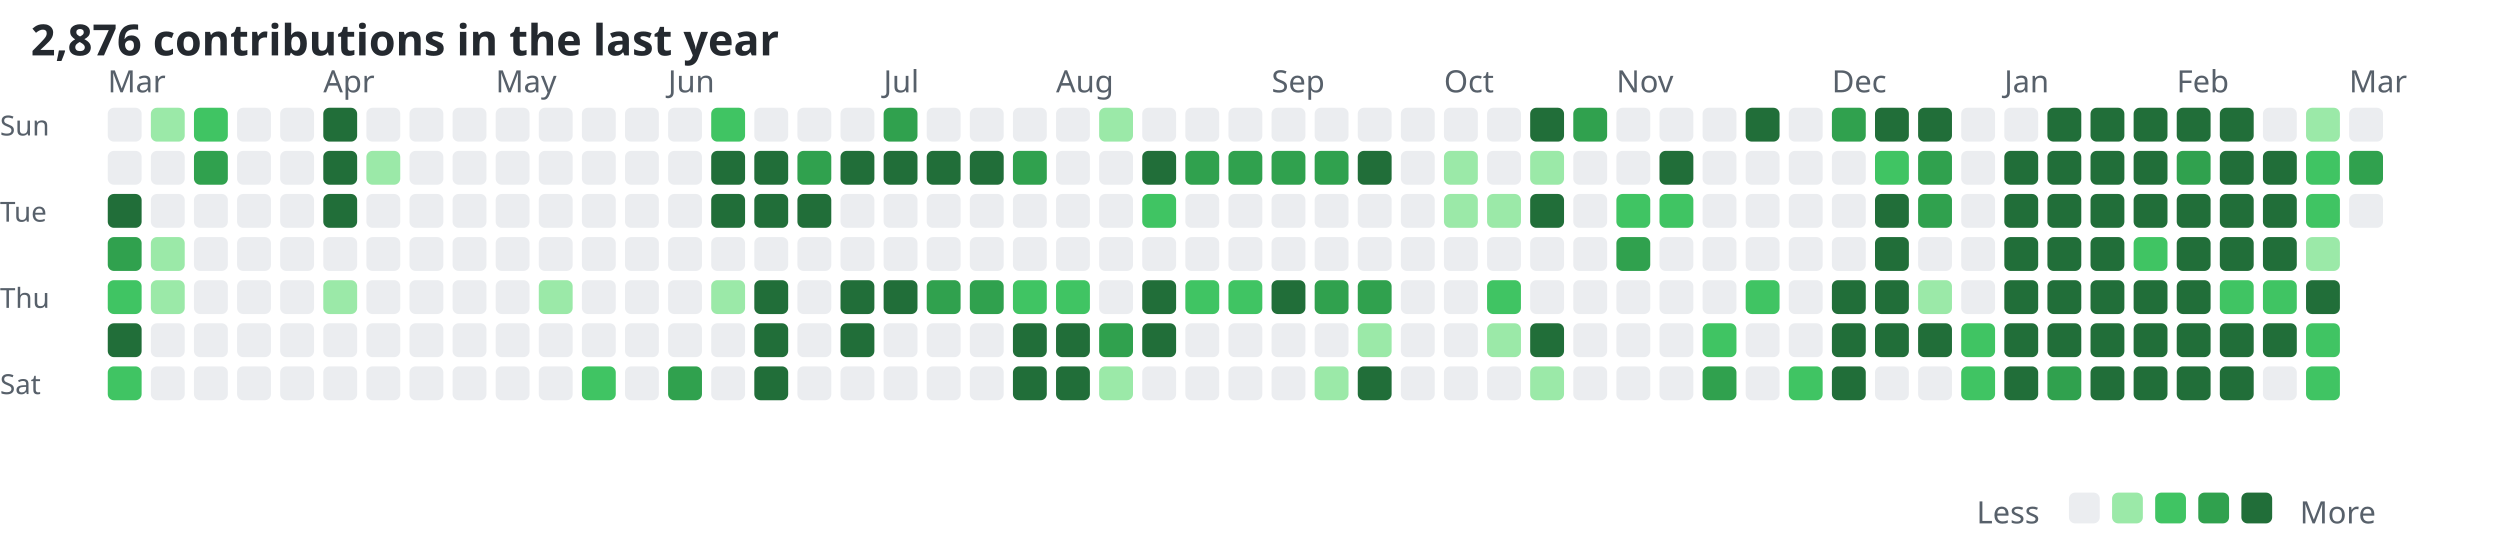
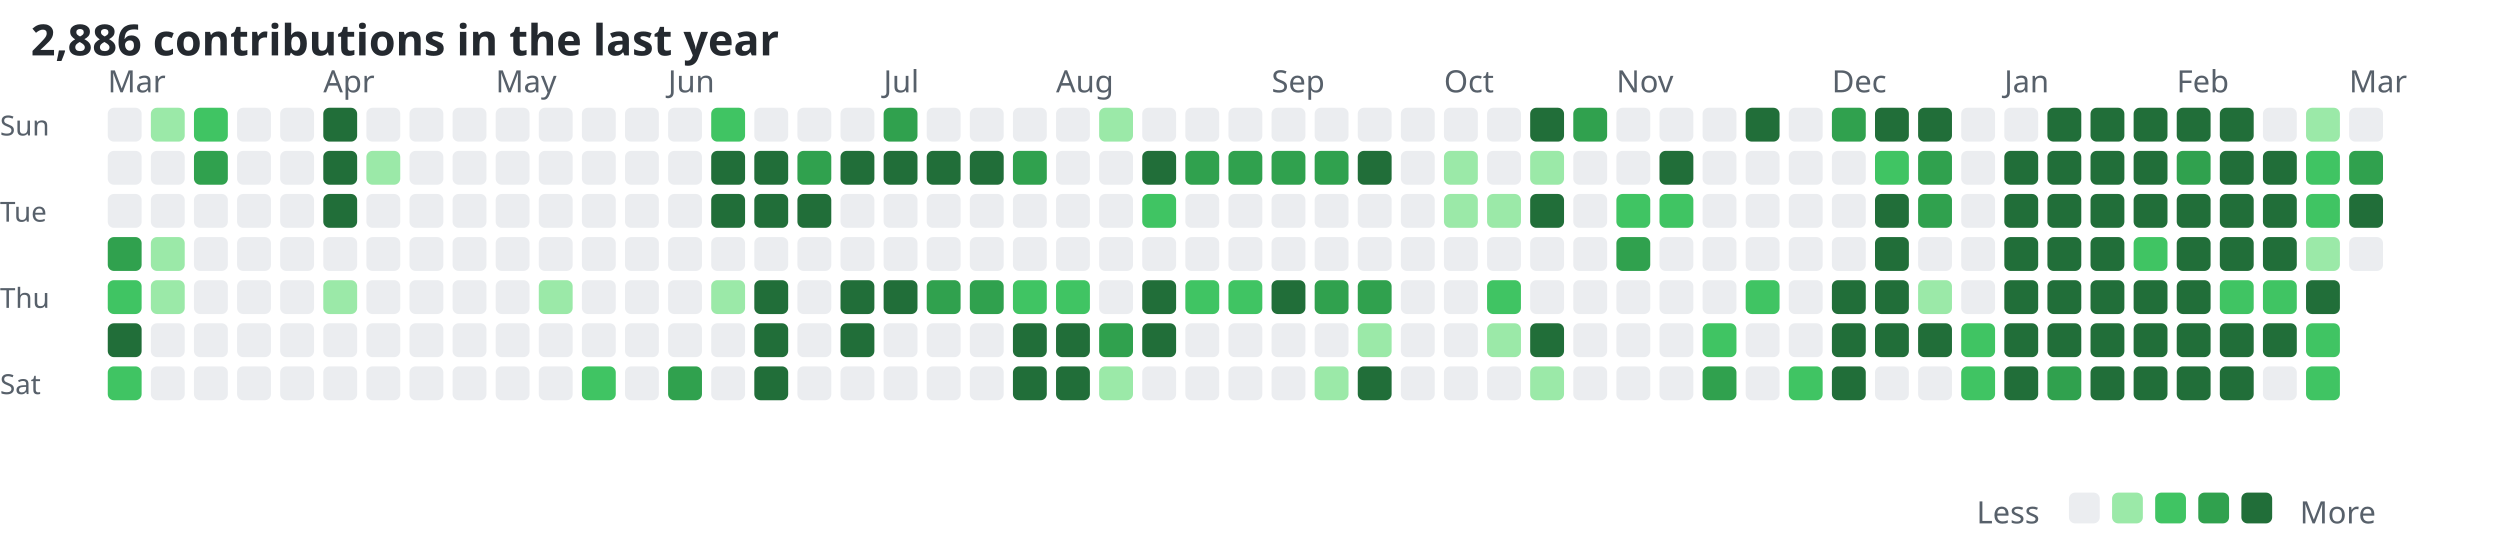
<svg xmlns="http://www.w3.org/2000/svg" width="812" height="178" viewBox="0 0 812 178">
  <style>
    .title { font: 600 14px 'Segoe UI', sans-serif; fill: #24292f; }
    .month { font: 400 10px 'Segoe UI', sans-serif; fill: #57606a; }
    .legend { font: 400 10px 'Segoe UI', sans-serif; fill: #57606a; }
    .day { font: 400 9px 'Segoe UI', sans-serif; fill: #57606a; }
  </style>
-   <text x="10" y="18" class="title">2,876 contributions in the last year</text>
+   <text x="10" y="18" class="title">2,886 contributions in the last year</text>
  <text x="35" y="30" class="month">Mar</text>
  <text x="105" y="30" class="month">Apr</text>
  <text x="161" y="30" class="month">May</text>
  <text x="217" y="30" class="month">Jun</text>
  <text x="287" y="30" class="month">Jul</text>
  <text x="343" y="30" class="month">Aug</text>
  <text x="413" y="30" class="month">Sep</text>
  <text x="469" y="30" class="month">Oct</text>
  <text x="525" y="30" class="month">Nov</text>
  <text x="595" y="30" class="month">Dec</text>
  <text x="651" y="30" class="month">Jan</text>
  <text x="707" y="30" class="month">Feb</text>
  <text x="763" y="30" class="month">Mar</text>
  <text x="0" y="44" class="day">Sun</text>
  <text x="0" y="72" class="day">Tue</text>
  <text x="0" y="100" class="day">Thu</text>
  <text x="0" y="128" class="day">Sat</text>
  <rect x="35" y="35" width="11" height="11" rx="2" ry="2" fill="#ebedf0" />
  <rect x="35" y="49" width="11" height="11" rx="2" ry="2" fill="#ebedf0" />
-   <rect x="35" y="63" width="11" height="11" rx="2" ry="2" fill="#216e39" />
+   <rect x="35" y="63" width="11" height="11" rx="2" ry="2" fill="#ebedf0" />
  <rect x="35" y="77" width="11" height="11" rx="2" ry="2" fill="#30a14e" />
  <rect x="35" y="91" width="11" height="11" rx="2" ry="2" fill="#40c463" />
  <rect x="35" y="105" width="11" height="11" rx="2" ry="2" fill="#216e39" />
  <rect x="35" y="119" width="11" height="11" rx="2" ry="2" fill="#40c463" />
  <rect x="49" y="35" width="11" height="11" rx="2" ry="2" fill="#9be9a8" />
  <rect x="49" y="49" width="11" height="11" rx="2" ry="2" fill="#ebedf0" />
  <rect x="49" y="63" width="11" height="11" rx="2" ry="2" fill="#ebedf0" />
  <rect x="49" y="77" width="11" height="11" rx="2" ry="2" fill="#9be9a8" />
  <rect x="49" y="91" width="11" height="11" rx="2" ry="2" fill="#9be9a8" />
  <rect x="49" y="105" width="11" height="11" rx="2" ry="2" fill="#ebedf0" />
  <rect x="49" y="119" width="11" height="11" rx="2" ry="2" fill="#ebedf0" />
  <rect x="63" y="35" width="11" height="11" rx="2" ry="2" fill="#40c463" />
  <rect x="63" y="49" width="11" height="11" rx="2" ry="2" fill="#30a14e" />
  <rect x="63" y="63" width="11" height="11" rx="2" ry="2" fill="#ebedf0" />
  <rect x="63" y="77" width="11" height="11" rx="2" ry="2" fill="#ebedf0" />
  <rect x="63" y="91" width="11" height="11" rx="2" ry="2" fill="#ebedf0" />
  <rect x="63" y="105" width="11" height="11" rx="2" ry="2" fill="#ebedf0" />
  <rect x="63" y="119" width="11" height="11" rx="2" ry="2" fill="#ebedf0" />
  <rect x="77" y="35" width="11" height="11" rx="2" ry="2" fill="#ebedf0" />
  <rect x="77" y="49" width="11" height="11" rx="2" ry="2" fill="#ebedf0" />
  <rect x="77" y="63" width="11" height="11" rx="2" ry="2" fill="#ebedf0" />
  <rect x="77" y="77" width="11" height="11" rx="2" ry="2" fill="#ebedf0" />
  <rect x="77" y="91" width="11" height="11" rx="2" ry="2" fill="#ebedf0" />
  <rect x="77" y="105" width="11" height="11" rx="2" ry="2" fill="#ebedf0" />
  <rect x="77" y="119" width="11" height="11" rx="2" ry="2" fill="#ebedf0" />
  <rect x="91" y="35" width="11" height="11" rx="2" ry="2" fill="#ebedf0" />
  <rect x="91" y="49" width="11" height="11" rx="2" ry="2" fill="#ebedf0" />
  <rect x="91" y="63" width="11" height="11" rx="2" ry="2" fill="#ebedf0" />
  <rect x="91" y="77" width="11" height="11" rx="2" ry="2" fill="#ebedf0" />
  <rect x="91" y="91" width="11" height="11" rx="2" ry="2" fill="#ebedf0" />
  <rect x="91" y="105" width="11" height="11" rx="2" ry="2" fill="#ebedf0" />
  <rect x="91" y="119" width="11" height="11" rx="2" ry="2" fill="#ebedf0" />
  <rect x="105" y="35" width="11" height="11" rx="2" ry="2" fill="#216e39" />
  <rect x="105" y="49" width="11" height="11" rx="2" ry="2" fill="#216e39" />
  <rect x="105" y="63" width="11" height="11" rx="2" ry="2" fill="#216e39" />
  <rect x="105" y="77" width="11" height="11" rx="2" ry="2" fill="#ebedf0" />
  <rect x="105" y="91" width="11" height="11" rx="2" ry="2" fill="#9be9a8" />
  <rect x="105" y="105" width="11" height="11" rx="2" ry="2" fill="#ebedf0" />
  <rect x="105" y="119" width="11" height="11" rx="2" ry="2" fill="#ebedf0" />
  <rect x="119" y="35" width="11" height="11" rx="2" ry="2" fill="#ebedf0" />
  <rect x="119" y="49" width="11" height="11" rx="2" ry="2" fill="#9be9a8" />
  <rect x="119" y="63" width="11" height="11" rx="2" ry="2" fill="#ebedf0" />
  <rect x="119" y="77" width="11" height="11" rx="2" ry="2" fill="#ebedf0" />
  <rect x="119" y="91" width="11" height="11" rx="2" ry="2" fill="#ebedf0" />
  <rect x="119" y="105" width="11" height="11" rx="2" ry="2" fill="#ebedf0" />
  <rect x="119" y="119" width="11" height="11" rx="2" ry="2" fill="#ebedf0" />
  <rect x="133" y="35" width="11" height="11" rx="2" ry="2" fill="#ebedf0" />
  <rect x="133" y="49" width="11" height="11" rx="2" ry="2" fill="#ebedf0" />
  <rect x="133" y="63" width="11" height="11" rx="2" ry="2" fill="#ebedf0" />
  <rect x="133" y="77" width="11" height="11" rx="2" ry="2" fill="#ebedf0" />
  <rect x="133" y="91" width="11" height="11" rx="2" ry="2" fill="#ebedf0" />
  <rect x="133" y="105" width="11" height="11" rx="2" ry="2" fill="#ebedf0" />
  <rect x="133" y="119" width="11" height="11" rx="2" ry="2" fill="#ebedf0" />
  <rect x="147" y="35" width="11" height="11" rx="2" ry="2" fill="#ebedf0" />
  <rect x="147" y="49" width="11" height="11" rx="2" ry="2" fill="#ebedf0" />
  <rect x="147" y="63" width="11" height="11" rx="2" ry="2" fill="#ebedf0" />
  <rect x="147" y="77" width="11" height="11" rx="2" ry="2" fill="#ebedf0" />
  <rect x="147" y="91" width="11" height="11" rx="2" ry="2" fill="#ebedf0" />
  <rect x="147" y="105" width="11" height="11" rx="2" ry="2" fill="#ebedf0" />
  <rect x="147" y="119" width="11" height="11" rx="2" ry="2" fill="#ebedf0" />
  <rect x="161" y="35" width="11" height="11" rx="2" ry="2" fill="#ebedf0" />
  <rect x="161" y="49" width="11" height="11" rx="2" ry="2" fill="#ebedf0" />
  <rect x="161" y="63" width="11" height="11" rx="2" ry="2" fill="#ebedf0" />
  <rect x="161" y="77" width="11" height="11" rx="2" ry="2" fill="#ebedf0" />
  <rect x="161" y="91" width="11" height="11" rx="2" ry="2" fill="#ebedf0" />
  <rect x="161" y="105" width="11" height="11" rx="2" ry="2" fill="#ebedf0" />
  <rect x="161" y="119" width="11" height="11" rx="2" ry="2" fill="#ebedf0" />
  <rect x="175" y="35" width="11" height="11" rx="2" ry="2" fill="#ebedf0" />
  <rect x="175" y="49" width="11" height="11" rx="2" ry="2" fill="#ebedf0" />
  <rect x="175" y="63" width="11" height="11" rx="2" ry="2" fill="#ebedf0" />
  <rect x="175" y="77" width="11" height="11" rx="2" ry="2" fill="#ebedf0" />
  <rect x="175" y="91" width="11" height="11" rx="2" ry="2" fill="#9be9a8" />
  <rect x="175" y="105" width="11" height="11" rx="2" ry="2" fill="#ebedf0" />
  <rect x="175" y="119" width="11" height="11" rx="2" ry="2" fill="#ebedf0" />
  <rect x="189" y="35" width="11" height="11" rx="2" ry="2" fill="#ebedf0" />
  <rect x="189" y="49" width="11" height="11" rx="2" ry="2" fill="#ebedf0" />
  <rect x="189" y="63" width="11" height="11" rx="2" ry="2" fill="#ebedf0" />
  <rect x="189" y="77" width="11" height="11" rx="2" ry="2" fill="#ebedf0" />
  <rect x="189" y="91" width="11" height="11" rx="2" ry="2" fill="#ebedf0" />
  <rect x="189" y="105" width="11" height="11" rx="2" ry="2" fill="#ebedf0" />
  <rect x="189" y="119" width="11" height="11" rx="2" ry="2" fill="#40c463" />
  <rect x="203" y="35" width="11" height="11" rx="2" ry="2" fill="#ebedf0" />
  <rect x="203" y="49" width="11" height="11" rx="2" ry="2" fill="#ebedf0" />
  <rect x="203" y="63" width="11" height="11" rx="2" ry="2" fill="#ebedf0" />
  <rect x="203" y="77" width="11" height="11" rx="2" ry="2" fill="#ebedf0" />
  <rect x="203" y="91" width="11" height="11" rx="2" ry="2" fill="#ebedf0" />
  <rect x="203" y="105" width="11" height="11" rx="2" ry="2" fill="#ebedf0" />
  <rect x="203" y="119" width="11" height="11" rx="2" ry="2" fill="#ebedf0" />
  <rect x="217" y="35" width="11" height="11" rx="2" ry="2" fill="#ebedf0" />
  <rect x="217" y="49" width="11" height="11" rx="2" ry="2" fill="#ebedf0" />
  <rect x="217" y="63" width="11" height="11" rx="2" ry="2" fill="#ebedf0" />
  <rect x="217" y="77" width="11" height="11" rx="2" ry="2" fill="#ebedf0" />
  <rect x="217" y="91" width="11" height="11" rx="2" ry="2" fill="#ebedf0" />
  <rect x="217" y="105" width="11" height="11" rx="2" ry="2" fill="#ebedf0" />
  <rect x="217" y="119" width="11" height="11" rx="2" ry="2" fill="#30a14e" />
  <rect x="231" y="35" width="11" height="11" rx="2" ry="2" fill="#40c463" />
  <rect x="231" y="49" width="11" height="11" rx="2" ry="2" fill="#216e39" />
  <rect x="231" y="63" width="11" height="11" rx="2" ry="2" fill="#216e39" />
  <rect x="231" y="77" width="11" height="11" rx="2" ry="2" fill="#ebedf0" />
  <rect x="231" y="91" width="11" height="11" rx="2" ry="2" fill="#9be9a8" />
  <rect x="231" y="105" width="11" height="11" rx="2" ry="2" fill="#ebedf0" />
  <rect x="231" y="119" width="11" height="11" rx="2" ry="2" fill="#ebedf0" />
  <rect x="245" y="35" width="11" height="11" rx="2" ry="2" fill="#ebedf0" />
  <rect x="245" y="49" width="11" height="11" rx="2" ry="2" fill="#216e39" />
  <rect x="245" y="63" width="11" height="11" rx="2" ry="2" fill="#216e39" />
  <rect x="245" y="77" width="11" height="11" rx="2" ry="2" fill="#ebedf0" />
  <rect x="245" y="91" width="11" height="11" rx="2" ry="2" fill="#216e39" />
  <rect x="245" y="105" width="11" height="11" rx="2" ry="2" fill="#216e39" />
  <rect x="245" y="119" width="11" height="11" rx="2" ry="2" fill="#216e39" />
  <rect x="259" y="35" width="11" height="11" rx="2" ry="2" fill="#ebedf0" />
  <rect x="259" y="49" width="11" height="11" rx="2" ry="2" fill="#30a14e" />
  <rect x="259" y="63" width="11" height="11" rx="2" ry="2" fill="#216e39" />
  <rect x="259" y="77" width="11" height="11" rx="2" ry="2" fill="#ebedf0" />
  <rect x="259" y="91" width="11" height="11" rx="2" ry="2" fill="#ebedf0" />
  <rect x="259" y="105" width="11" height="11" rx="2" ry="2" fill="#ebedf0" />
  <rect x="259" y="119" width="11" height="11" rx="2" ry="2" fill="#ebedf0" />
  <rect x="273" y="35" width="11" height="11" rx="2" ry="2" fill="#ebedf0" />
  <rect x="273" y="49" width="11" height="11" rx="2" ry="2" fill="#216e39" />
  <rect x="273" y="63" width="11" height="11" rx="2" ry="2" fill="#ebedf0" />
  <rect x="273" y="77" width="11" height="11" rx="2" ry="2" fill="#ebedf0" />
  <rect x="273" y="91" width="11" height="11" rx="2" ry="2" fill="#216e39" />
  <rect x="273" y="105" width="11" height="11" rx="2" ry="2" fill="#216e39" />
  <rect x="273" y="119" width="11" height="11" rx="2" ry="2" fill="#ebedf0" />
  <rect x="287" y="35" width="11" height="11" rx="2" ry="2" fill="#30a14e" />
  <rect x="287" y="49" width="11" height="11" rx="2" ry="2" fill="#216e39" />
  <rect x="287" y="63" width="11" height="11" rx="2" ry="2" fill="#ebedf0" />
  <rect x="287" y="77" width="11" height="11" rx="2" ry="2" fill="#ebedf0" />
  <rect x="287" y="91" width="11" height="11" rx="2" ry="2" fill="#216e39" />
  <rect x="287" y="105" width="11" height="11" rx="2" ry="2" fill="#ebedf0" />
  <rect x="287" y="119" width="11" height="11" rx="2" ry="2" fill="#ebedf0" />
  <rect x="301" y="35" width="11" height="11" rx="2" ry="2" fill="#ebedf0" />
  <rect x="301" y="49" width="11" height="11" rx="2" ry="2" fill="#216e39" />
  <rect x="301" y="63" width="11" height="11" rx="2" ry="2" fill="#ebedf0" />
  <rect x="301" y="77" width="11" height="11" rx="2" ry="2" fill="#ebedf0" />
  <rect x="301" y="91" width="11" height="11" rx="2" ry="2" fill="#30a14e" />
  <rect x="301" y="105" width="11" height="11" rx="2" ry="2" fill="#ebedf0" />
  <rect x="301" y="119" width="11" height="11" rx="2" ry="2" fill="#ebedf0" />
  <rect x="315" y="35" width="11" height="11" rx="2" ry="2" fill="#ebedf0" />
  <rect x="315" y="49" width="11" height="11" rx="2" ry="2" fill="#216e39" />
  <rect x="315" y="63" width="11" height="11" rx="2" ry="2" fill="#ebedf0" />
  <rect x="315" y="77" width="11" height="11" rx="2" ry="2" fill="#ebedf0" />
  <rect x="315" y="91" width="11" height="11" rx="2" ry="2" fill="#30a14e" />
  <rect x="315" y="105" width="11" height="11" rx="2" ry="2" fill="#ebedf0" />
  <rect x="315" y="119" width="11" height="11" rx="2" ry="2" fill="#ebedf0" />
  <rect x="329" y="35" width="11" height="11" rx="2" ry="2" fill="#ebedf0" />
  <rect x="329" y="49" width="11" height="11" rx="2" ry="2" fill="#30a14e" />
  <rect x="329" y="63" width="11" height="11" rx="2" ry="2" fill="#ebedf0" />
  <rect x="329" y="77" width="11" height="11" rx="2" ry="2" fill="#ebedf0" />
  <rect x="329" y="91" width="11" height="11" rx="2" ry="2" fill="#40c463" />
  <rect x="329" y="105" width="11" height="11" rx="2" ry="2" fill="#216e39" />
  <rect x="329" y="119" width="11" height="11" rx="2" ry="2" fill="#216e39" />
  <rect x="343" y="35" width="11" height="11" rx="2" ry="2" fill="#ebedf0" />
  <rect x="343" y="49" width="11" height="11" rx="2" ry="2" fill="#ebedf0" />
  <rect x="343" y="63" width="11" height="11" rx="2" ry="2" fill="#ebedf0" />
  <rect x="343" y="77" width="11" height="11" rx="2" ry="2" fill="#ebedf0" />
  <rect x="343" y="91" width="11" height="11" rx="2" ry="2" fill="#40c463" />
  <rect x="343" y="105" width="11" height="11" rx="2" ry="2" fill="#216e39" />
  <rect x="343" y="119" width="11" height="11" rx="2" ry="2" fill="#216e39" />
  <rect x="357" y="35" width="11" height="11" rx="2" ry="2" fill="#9be9a8" />
  <rect x="357" y="49" width="11" height="11" rx="2" ry="2" fill="#ebedf0" />
  <rect x="357" y="63" width="11" height="11" rx="2" ry="2" fill="#ebedf0" />
  <rect x="357" y="77" width="11" height="11" rx="2" ry="2" fill="#ebedf0" />
  <rect x="357" y="91" width="11" height="11" rx="2" ry="2" fill="#ebedf0" />
  <rect x="357" y="105" width="11" height="11" rx="2" ry="2" fill="#30a14e" />
  <rect x="357" y="119" width="11" height="11" rx="2" ry="2" fill="#9be9a8" />
  <rect x="371" y="35" width="11" height="11" rx="2" ry="2" fill="#ebedf0" />
  <rect x="371" y="49" width="11" height="11" rx="2" ry="2" fill="#216e39" />
  <rect x="371" y="63" width="11" height="11" rx="2" ry="2" fill="#40c463" />
  <rect x="371" y="77" width="11" height="11" rx="2" ry="2" fill="#ebedf0" />
  <rect x="371" y="91" width="11" height="11" rx="2" ry="2" fill="#216e39" />
  <rect x="371" y="105" width="11" height="11" rx="2" ry="2" fill="#216e39" />
  <rect x="371" y="119" width="11" height="11" rx="2" ry="2" fill="#ebedf0" />
  <rect x="385" y="35" width="11" height="11" rx="2" ry="2" fill="#ebedf0" />
  <rect x="385" y="49" width="11" height="11" rx="2" ry="2" fill="#30a14e" />
  <rect x="385" y="63" width="11" height="11" rx="2" ry="2" fill="#ebedf0" />
  <rect x="385" y="77" width="11" height="11" rx="2" ry="2" fill="#ebedf0" />
  <rect x="385" y="91" width="11" height="11" rx="2" ry="2" fill="#40c463" />
  <rect x="385" y="105" width="11" height="11" rx="2" ry="2" fill="#ebedf0" />
  <rect x="385" y="119" width="11" height="11" rx="2" ry="2" fill="#ebedf0" />
  <rect x="399" y="35" width="11" height="11" rx="2" ry="2" fill="#ebedf0" />
  <rect x="399" y="49" width="11" height="11" rx="2" ry="2" fill="#30a14e" />
  <rect x="399" y="63" width="11" height="11" rx="2" ry="2" fill="#ebedf0" />
  <rect x="399" y="77" width="11" height="11" rx="2" ry="2" fill="#ebedf0" />
  <rect x="399" y="91" width="11" height="11" rx="2" ry="2" fill="#40c463" />
  <rect x="399" y="105" width="11" height="11" rx="2" ry="2" fill="#ebedf0" />
  <rect x="399" y="119" width="11" height="11" rx="2" ry="2" fill="#ebedf0" />
  <rect x="413" y="35" width="11" height="11" rx="2" ry="2" fill="#ebedf0" />
  <rect x="413" y="49" width="11" height="11" rx="2" ry="2" fill="#30a14e" />
  <rect x="413" y="63" width="11" height="11" rx="2" ry="2" fill="#ebedf0" />
  <rect x="413" y="77" width="11" height="11" rx="2" ry="2" fill="#ebedf0" />
  <rect x="413" y="91" width="11" height="11" rx="2" ry="2" fill="#216e39" />
  <rect x="413" y="105" width="11" height="11" rx="2" ry="2" fill="#ebedf0" />
  <rect x="413" y="119" width="11" height="11" rx="2" ry="2" fill="#ebedf0" />
  <rect x="427" y="35" width="11" height="11" rx="2" ry="2" fill="#ebedf0" />
  <rect x="427" y="49" width="11" height="11" rx="2" ry="2" fill="#30a14e" />
  <rect x="427" y="63" width="11" height="11" rx="2" ry="2" fill="#ebedf0" />
  <rect x="427" y="77" width="11" height="11" rx="2" ry="2" fill="#ebedf0" />
  <rect x="427" y="91" width="11" height="11" rx="2" ry="2" fill="#30a14e" />
  <rect x="427" y="105" width="11" height="11" rx="2" ry="2" fill="#ebedf0" />
  <rect x="427" y="119" width="11" height="11" rx="2" ry="2" fill="#9be9a8" />
  <rect x="441" y="35" width="11" height="11" rx="2" ry="2" fill="#ebedf0" />
  <rect x="441" y="49" width="11" height="11" rx="2" ry="2" fill="#216e39" />
  <rect x="441" y="63" width="11" height="11" rx="2" ry="2" fill="#ebedf0" />
  <rect x="441" y="77" width="11" height="11" rx="2" ry="2" fill="#ebedf0" />
  <rect x="441" y="91" width="11" height="11" rx="2" ry="2" fill="#30a14e" />
  <rect x="441" y="105" width="11" height="11" rx="2" ry="2" fill="#9be9a8" />
  <rect x="441" y="119" width="11" height="11" rx="2" ry="2" fill="#216e39" />
  <rect x="455" y="35" width="11" height="11" rx="2" ry="2" fill="#ebedf0" />
  <rect x="455" y="49" width="11" height="11" rx="2" ry="2" fill="#ebedf0" />
  <rect x="455" y="63" width="11" height="11" rx="2" ry="2" fill="#ebedf0" />
  <rect x="455" y="77" width="11" height="11" rx="2" ry="2" fill="#ebedf0" />
  <rect x="455" y="91" width="11" height="11" rx="2" ry="2" fill="#ebedf0" />
  <rect x="455" y="105" width="11" height="11" rx="2" ry="2" fill="#ebedf0" />
  <rect x="455" y="119" width="11" height="11" rx="2" ry="2" fill="#ebedf0" />
  <rect x="469" y="35" width="11" height="11" rx="2" ry="2" fill="#ebedf0" />
  <rect x="469" y="49" width="11" height="11" rx="2" ry="2" fill="#9be9a8" />
  <rect x="469" y="63" width="11" height="11" rx="2" ry="2" fill="#9be9a8" />
  <rect x="469" y="77" width="11" height="11" rx="2" ry="2" fill="#ebedf0" />
  <rect x="469" y="91" width="11" height="11" rx="2" ry="2" fill="#ebedf0" />
  <rect x="469" y="105" width="11" height="11" rx="2" ry="2" fill="#ebedf0" />
  <rect x="469" y="119" width="11" height="11" rx="2" ry="2" fill="#ebedf0" />
  <rect x="483" y="35" width="11" height="11" rx="2" ry="2" fill="#ebedf0" />
  <rect x="483" y="49" width="11" height="11" rx="2" ry="2" fill="#ebedf0" />
  <rect x="483" y="63" width="11" height="11" rx="2" ry="2" fill="#9be9a8" />
  <rect x="483" y="77" width="11" height="11" rx="2" ry="2" fill="#ebedf0" />
  <rect x="483" y="91" width="11" height="11" rx="2" ry="2" fill="#40c463" />
  <rect x="483" y="105" width="11" height="11" rx="2" ry="2" fill="#9be9a8" />
  <rect x="483" y="119" width="11" height="11" rx="2" ry="2" fill="#ebedf0" />
  <rect x="497" y="35" width="11" height="11" rx="2" ry="2" fill="#216e39" />
  <rect x="497" y="49" width="11" height="11" rx="2" ry="2" fill="#9be9a8" />
  <rect x="497" y="63" width="11" height="11" rx="2" ry="2" fill="#216e39" />
  <rect x="497" y="77" width="11" height="11" rx="2" ry="2" fill="#ebedf0" />
  <rect x="497" y="91" width="11" height="11" rx="2" ry="2" fill="#ebedf0" />
  <rect x="497" y="105" width="11" height="11" rx="2" ry="2" fill="#216e39" />
  <rect x="497" y="119" width="11" height="11" rx="2" ry="2" fill="#9be9a8" />
  <rect x="511" y="35" width="11" height="11" rx="2" ry="2" fill="#30a14e" />
  <rect x="511" y="49" width="11" height="11" rx="2" ry="2" fill="#ebedf0" />
  <rect x="511" y="63" width="11" height="11" rx="2" ry="2" fill="#ebedf0" />
  <rect x="511" y="77" width="11" height="11" rx="2" ry="2" fill="#ebedf0" />
  <rect x="511" y="91" width="11" height="11" rx="2" ry="2" fill="#ebedf0" />
  <rect x="511" y="105" width="11" height="11" rx="2" ry="2" fill="#ebedf0" />
  <rect x="511" y="119" width="11" height="11" rx="2" ry="2" fill="#ebedf0" />
  <rect x="525" y="35" width="11" height="11" rx="2" ry="2" fill="#ebedf0" />
  <rect x="525" y="49" width="11" height="11" rx="2" ry="2" fill="#ebedf0" />
  <rect x="525" y="63" width="11" height="11" rx="2" ry="2" fill="#40c463" />
  <rect x="525" y="77" width="11" height="11" rx="2" ry="2" fill="#30a14e" />
  <rect x="525" y="91" width="11" height="11" rx="2" ry="2" fill="#ebedf0" />
  <rect x="525" y="105" width="11" height="11" rx="2" ry="2" fill="#ebedf0" />
  <rect x="525" y="119" width="11" height="11" rx="2" ry="2" fill="#ebedf0" />
  <rect x="539" y="35" width="11" height="11" rx="2" ry="2" fill="#ebedf0" />
  <rect x="539" y="49" width="11" height="11" rx="2" ry="2" fill="#216e39" />
  <rect x="539" y="63" width="11" height="11" rx="2" ry="2" fill="#40c463" />
  <rect x="539" y="77" width="11" height="11" rx="2" ry="2" fill="#ebedf0" />
  <rect x="539" y="91" width="11" height="11" rx="2" ry="2" fill="#ebedf0" />
  <rect x="539" y="105" width="11" height="11" rx="2" ry="2" fill="#ebedf0" />
  <rect x="539" y="119" width="11" height="11" rx="2" ry="2" fill="#ebedf0" />
  <rect x="553" y="35" width="11" height="11" rx="2" ry="2" fill="#ebedf0" />
  <rect x="553" y="49" width="11" height="11" rx="2" ry="2" fill="#ebedf0" />
  <rect x="553" y="63" width="11" height="11" rx="2" ry="2" fill="#ebedf0" />
  <rect x="553" y="77" width="11" height="11" rx="2" ry="2" fill="#ebedf0" />
  <rect x="553" y="91" width="11" height="11" rx="2" ry="2" fill="#ebedf0" />
  <rect x="553" y="105" width="11" height="11" rx="2" ry="2" fill="#40c463" />
  <rect x="553" y="119" width="11" height="11" rx="2" ry="2" fill="#30a14e" />
  <rect x="567" y="35" width="11" height="11" rx="2" ry="2" fill="#216e39" />
  <rect x="567" y="49" width="11" height="11" rx="2" ry="2" fill="#ebedf0" />
  <rect x="567" y="63" width="11" height="11" rx="2" ry="2" fill="#ebedf0" />
  <rect x="567" y="77" width="11" height="11" rx="2" ry="2" fill="#ebedf0" />
  <rect x="567" y="91" width="11" height="11" rx="2" ry="2" fill="#40c463" />
  <rect x="567" y="105" width="11" height="11" rx="2" ry="2" fill="#ebedf0" />
  <rect x="567" y="119" width="11" height="11" rx="2" ry="2" fill="#ebedf0" />
  <rect x="581" y="35" width="11" height="11" rx="2" ry="2" fill="#ebedf0" />
  <rect x="581" y="49" width="11" height="11" rx="2" ry="2" fill="#ebedf0" />
  <rect x="581" y="63" width="11" height="11" rx="2" ry="2" fill="#ebedf0" />
  <rect x="581" y="77" width="11" height="11" rx="2" ry="2" fill="#ebedf0" />
  <rect x="581" y="91" width="11" height="11" rx="2" ry="2" fill="#ebedf0" />
  <rect x="581" y="105" width="11" height="11" rx="2" ry="2" fill="#ebedf0" />
  <rect x="581" y="119" width="11" height="11" rx="2" ry="2" fill="#40c463" />
  <rect x="595" y="35" width="11" height="11" rx="2" ry="2" fill="#30a14e" />
  <rect x="595" y="49" width="11" height="11" rx="2" ry="2" fill="#ebedf0" />
  <rect x="595" y="63" width="11" height="11" rx="2" ry="2" fill="#ebedf0" />
  <rect x="595" y="77" width="11" height="11" rx="2" ry="2" fill="#ebedf0" />
  <rect x="595" y="91" width="11" height="11" rx="2" ry="2" fill="#216e39" />
  <rect x="595" y="105" width="11" height="11" rx="2" ry="2" fill="#216e39" />
  <rect x="595" y="119" width="11" height="11" rx="2" ry="2" fill="#216e39" />
  <rect x="609" y="35" width="11" height="11" rx="2" ry="2" fill="#216e39" />
  <rect x="609" y="49" width="11" height="11" rx="2" ry="2" fill="#40c463" />
  <rect x="609" y="63" width="11" height="11" rx="2" ry="2" fill="#216e39" />
  <rect x="609" y="77" width="11" height="11" rx="2" ry="2" fill="#216e39" />
  <rect x="609" y="91" width="11" height="11" rx="2" ry="2" fill="#216e39" />
  <rect x="609" y="105" width="11" height="11" rx="2" ry="2" fill="#216e39" />
  <rect x="609" y="119" width="11" height="11" rx="2" ry="2" fill="#ebedf0" />
  <rect x="623" y="35" width="11" height="11" rx="2" ry="2" fill="#216e39" />
  <rect x="623" y="49" width="11" height="11" rx="2" ry="2" fill="#30a14e" />
  <rect x="623" y="63" width="11" height="11" rx="2" ry="2" fill="#30a14e" />
  <rect x="623" y="77" width="11" height="11" rx="2" ry="2" fill="#ebedf0" />
  <rect x="623" y="91" width="11" height="11" rx="2" ry="2" fill="#9be9a8" />
  <rect x="623" y="105" width="11" height="11" rx="2" ry="2" fill="#216e39" />
  <rect x="623" y="119" width="11" height="11" rx="2" ry="2" fill="#ebedf0" />
  <rect x="637" y="35" width="11" height="11" rx="2" ry="2" fill="#ebedf0" />
  <rect x="637" y="49" width="11" height="11" rx="2" ry="2" fill="#ebedf0" />
  <rect x="637" y="63" width="11" height="11" rx="2" ry="2" fill="#ebedf0" />
  <rect x="637" y="77" width="11" height="11" rx="2" ry="2" fill="#ebedf0" />
  <rect x="637" y="91" width="11" height="11" rx="2" ry="2" fill="#ebedf0" />
  <rect x="637" y="105" width="11" height="11" rx="2" ry="2" fill="#40c463" />
  <rect x="637" y="119" width="11" height="11" rx="2" ry="2" fill="#40c463" />
  <rect x="651" y="35" width="11" height="11" rx="2" ry="2" fill="#ebedf0" />
  <rect x="651" y="49" width="11" height="11" rx="2" ry="2" fill="#216e39" />
  <rect x="651" y="63" width="11" height="11" rx="2" ry="2" fill="#216e39" />
  <rect x="651" y="77" width="11" height="11" rx="2" ry="2" fill="#216e39" />
  <rect x="651" y="91" width="11" height="11" rx="2" ry="2" fill="#216e39" />
  <rect x="651" y="105" width="11" height="11" rx="2" ry="2" fill="#216e39" />
  <rect x="651" y="119" width="11" height="11" rx="2" ry="2" fill="#216e39" />
  <rect x="665" y="35" width="11" height="11" rx="2" ry="2" fill="#216e39" />
  <rect x="665" y="49" width="11" height="11" rx="2" ry="2" fill="#216e39" />
  <rect x="665" y="63" width="11" height="11" rx="2" ry="2" fill="#216e39" />
  <rect x="665" y="77" width="11" height="11" rx="2" ry="2" fill="#216e39" />
  <rect x="665" y="91" width="11" height="11" rx="2" ry="2" fill="#216e39" />
  <rect x="665" y="105" width="11" height="11" rx="2" ry="2" fill="#216e39" />
  <rect x="665" y="119" width="11" height="11" rx="2" ry="2" fill="#30a14e" />
  <rect x="679" y="35" width="11" height="11" rx="2" ry="2" fill="#216e39" />
  <rect x="679" y="49" width="11" height="11" rx="2" ry="2" fill="#216e39" />
  <rect x="679" y="63" width="11" height="11" rx="2" ry="2" fill="#216e39" />
  <rect x="679" y="77" width="11" height="11" rx="2" ry="2" fill="#216e39" />
  <rect x="679" y="91" width="11" height="11" rx="2" ry="2" fill="#216e39" />
  <rect x="679" y="105" width="11" height="11" rx="2" ry="2" fill="#216e39" />
  <rect x="679" y="119" width="11" height="11" rx="2" ry="2" fill="#216e39" />
  <rect x="693" y="35" width="11" height="11" rx="2" ry="2" fill="#216e39" />
  <rect x="693" y="49" width="11" height="11" rx="2" ry="2" fill="#216e39" />
  <rect x="693" y="63" width="11" height="11" rx="2" ry="2" fill="#216e39" />
  <rect x="693" y="77" width="11" height="11" rx="2" ry="2" fill="#40c463" />
  <rect x="693" y="91" width="11" height="11" rx="2" ry="2" fill="#216e39" />
  <rect x="693" y="105" width="11" height="11" rx="2" ry="2" fill="#216e39" />
  <rect x="693" y="119" width="11" height="11" rx="2" ry="2" fill="#216e39" />
  <rect x="707" y="35" width="11" height="11" rx="2" ry="2" fill="#216e39" />
  <rect x="707" y="49" width="11" height="11" rx="2" ry="2" fill="#30a14e" />
  <rect x="707" y="63" width="11" height="11" rx="2" ry="2" fill="#216e39" />
  <rect x="707" y="77" width="11" height="11" rx="2" ry="2" fill="#216e39" />
  <rect x="707" y="91" width="11" height="11" rx="2" ry="2" fill="#216e39" />
  <rect x="707" y="105" width="11" height="11" rx="2" ry="2" fill="#216e39" />
  <rect x="707" y="119" width="11" height="11" rx="2" ry="2" fill="#216e39" />
  <rect x="721" y="35" width="11" height="11" rx="2" ry="2" fill="#216e39" />
  <rect x="721" y="49" width="11" height="11" rx="2" ry="2" fill="#216e39" />
  <rect x="721" y="63" width="11" height="11" rx="2" ry="2" fill="#216e39" />
  <rect x="721" y="77" width="11" height="11" rx="2" ry="2" fill="#216e39" />
  <rect x="721" y="91" width="11" height="11" rx="2" ry="2" fill="#40c463" />
  <rect x="721" y="105" width="11" height="11" rx="2" ry="2" fill="#216e39" />
  <rect x="721" y="119" width="11" height="11" rx="2" ry="2" fill="#216e39" />
  <rect x="735" y="35" width="11" height="11" rx="2" ry="2" fill="#ebedf0" />
  <rect x="735" y="49" width="11" height="11" rx="2" ry="2" fill="#216e39" />
  <rect x="735" y="63" width="11" height="11" rx="2" ry="2" fill="#216e39" />
  <rect x="735" y="77" width="11" height="11" rx="2" ry="2" fill="#216e39" />
  <rect x="735" y="91" width="11" height="11" rx="2" ry="2" fill="#40c463" />
  <rect x="735" y="105" width="11" height="11" rx="2" ry="2" fill="#216e39" />
  <rect x="735" y="119" width="11" height="11" rx="2" ry="2" fill="#ebedf0" />
  <rect x="749" y="35" width="11" height="11" rx="2" ry="2" fill="#9be9a8" />
  <rect x="749" y="49" width="11" height="11" rx="2" ry="2" fill="#40c463" />
  <rect x="749" y="63" width="11" height="11" rx="2" ry="2" fill="#40c463" />
  <rect x="749" y="77" width="11" height="11" rx="2" ry="2" fill="#9be9a8" />
  <rect x="749" y="91" width="11" height="11" rx="2" ry="2" fill="#216e39" />
  <rect x="749" y="105" width="11" height="11" rx="2" ry="2" fill="#40c463" />
  <rect x="749" y="119" width="11" height="11" rx="2" ry="2" fill="#40c463" />
  <rect x="763" y="35" width="11" height="11" rx="2" ry="2" fill="#ebedf0" />
  <rect x="763" y="49" width="11" height="11" rx="2" ry="2" fill="#30a14e" />
-   <rect x="763" y="63" width="11" height="11" rx="2" ry="2" fill="#ebedf0" />
+   <rect x="763" y="63" width="11" height="11" rx="2" ry="2" fill="#216e39" />
+   <rect x="763" y="77" width="11" height="11" rx="2" ry="2" fill="#ebedf0" />
  <text x="642" y="170" class="legend">Less</text>
  <rect x="672" y="160" width="10" height="10" rx="2" fill="#ebedf0" />
  <rect x="686" y="160" width="10" height="10" rx="2" fill="#9be9a8" />
  <rect x="700" y="160" width="10" height="10" rx="2" fill="#40c463" />
  <rect x="714" y="160" width="10" height="10" rx="2" fill="#30a14e" />
  <rect x="728" y="160" width="10" height="10" rx="2" fill="#216e39" />
  <text x="747" y="170" class="legend">More</text>
</svg>
